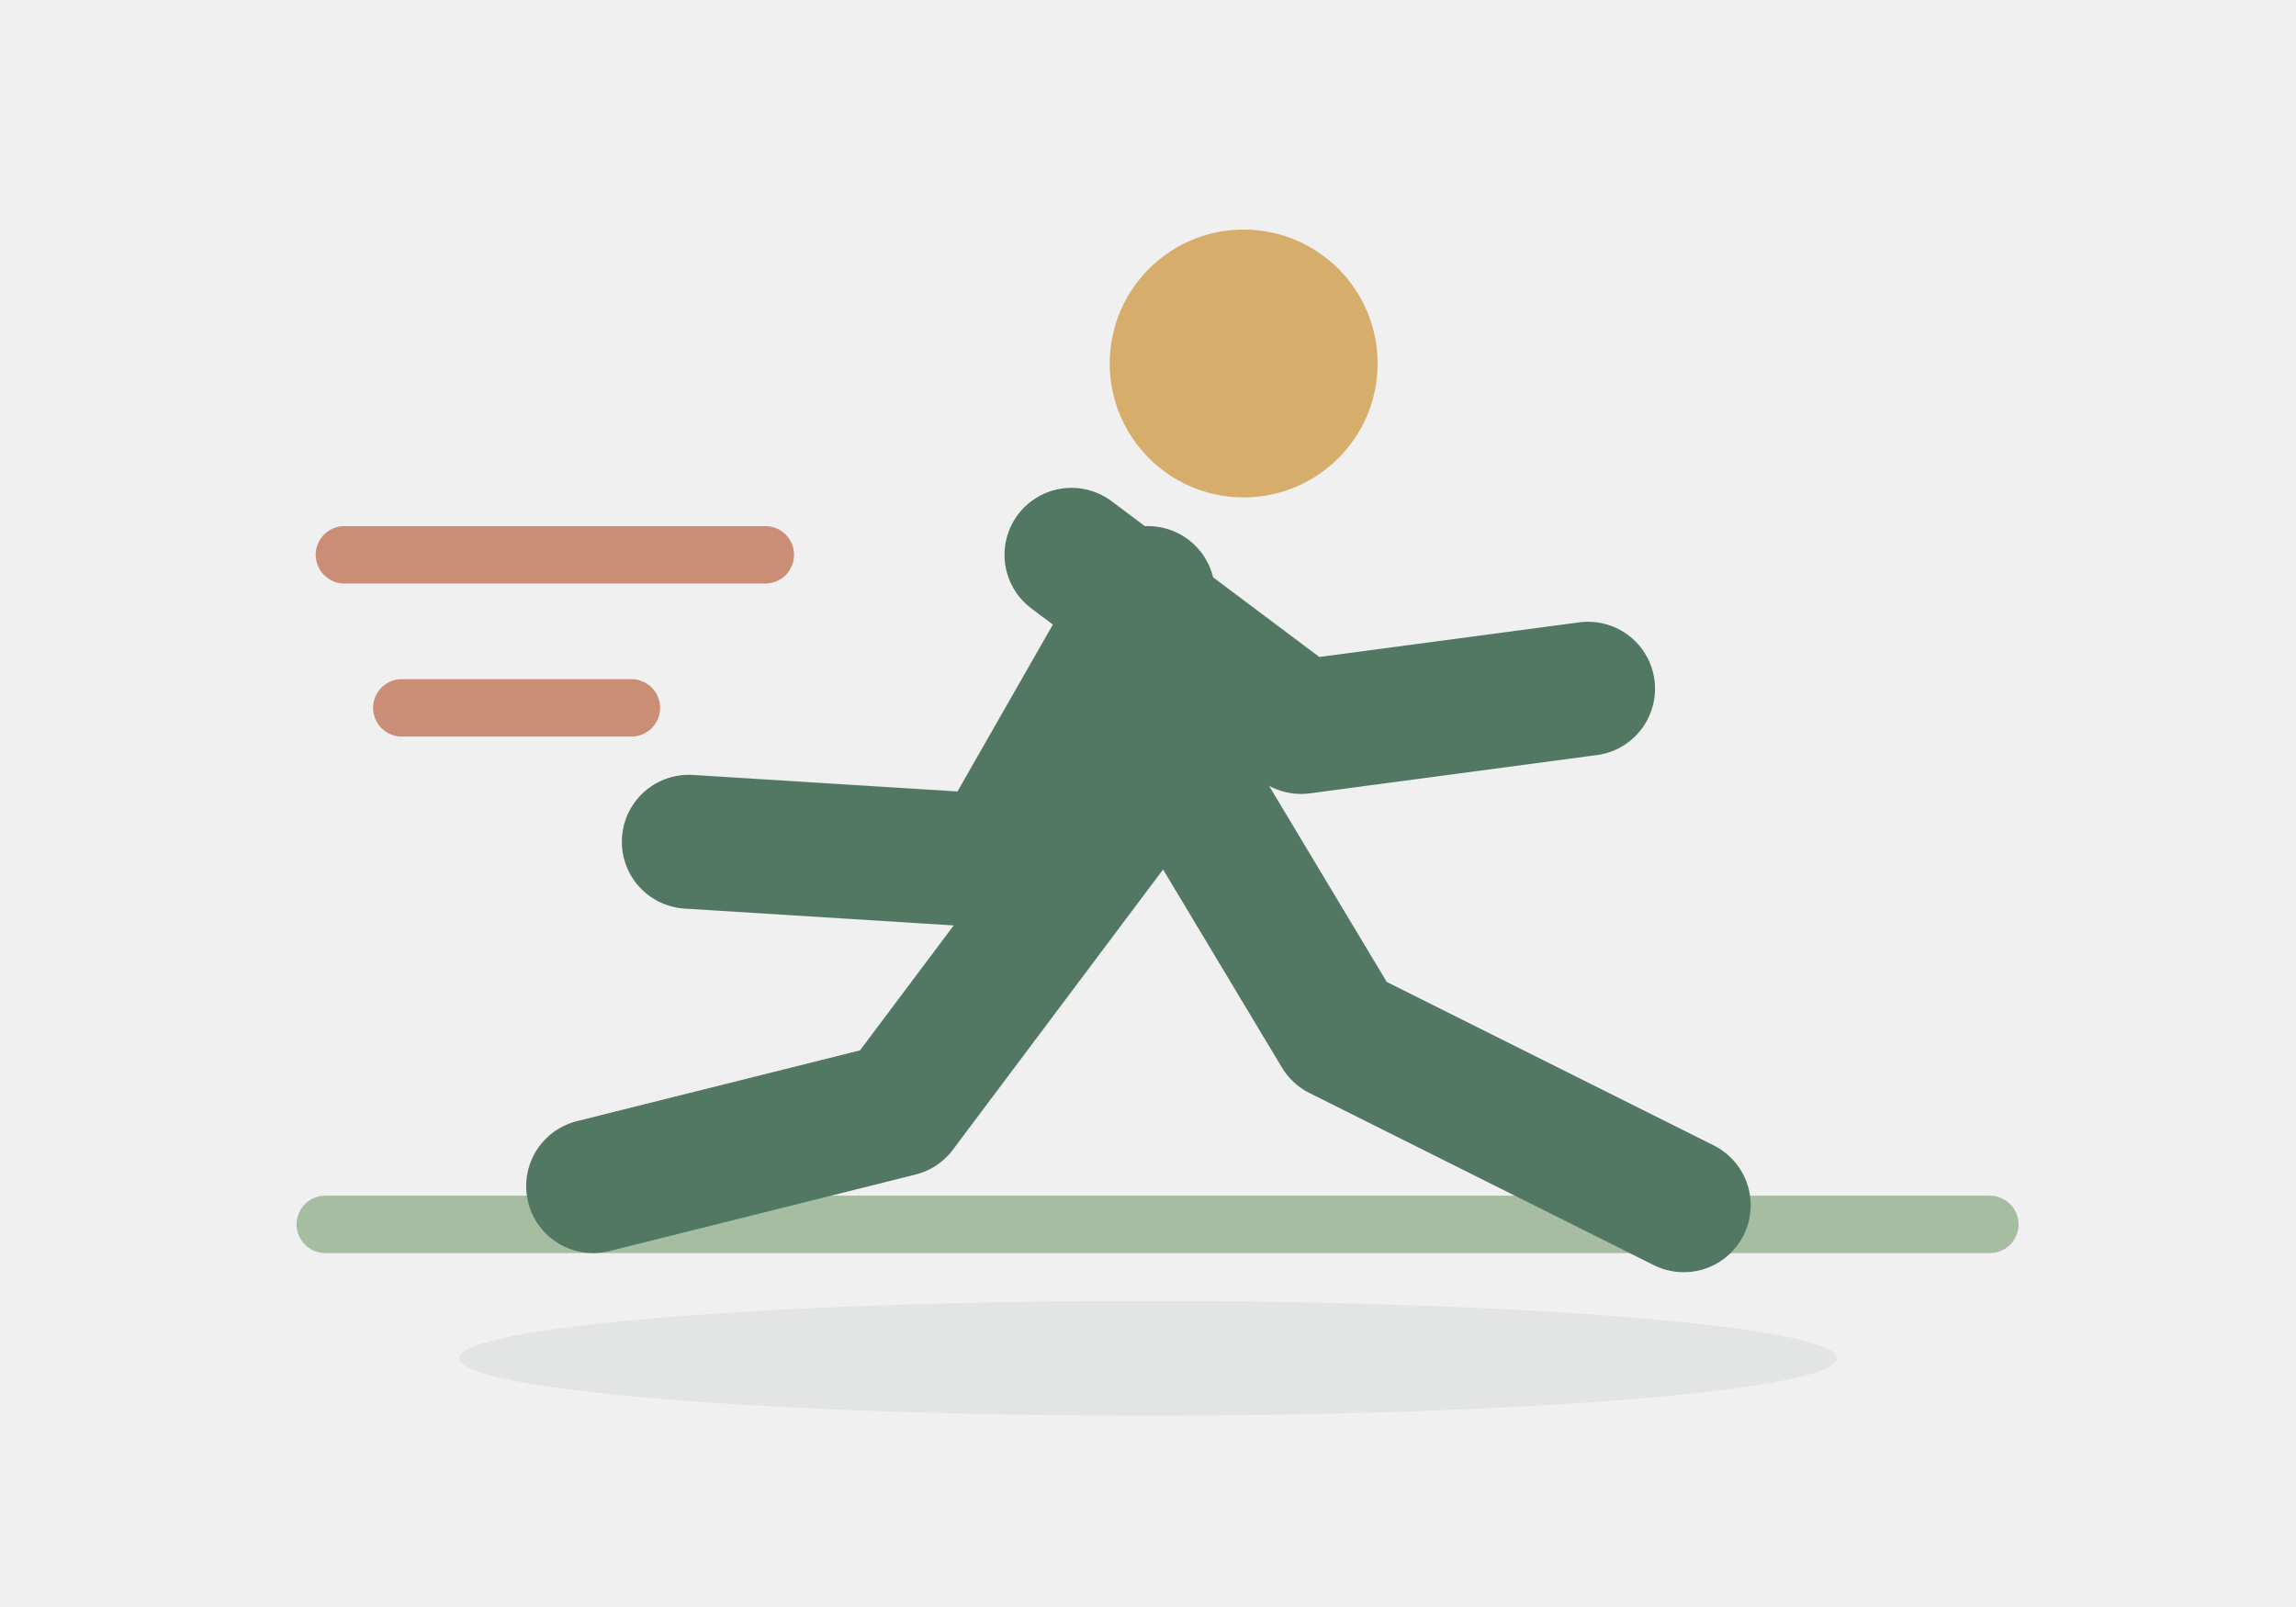
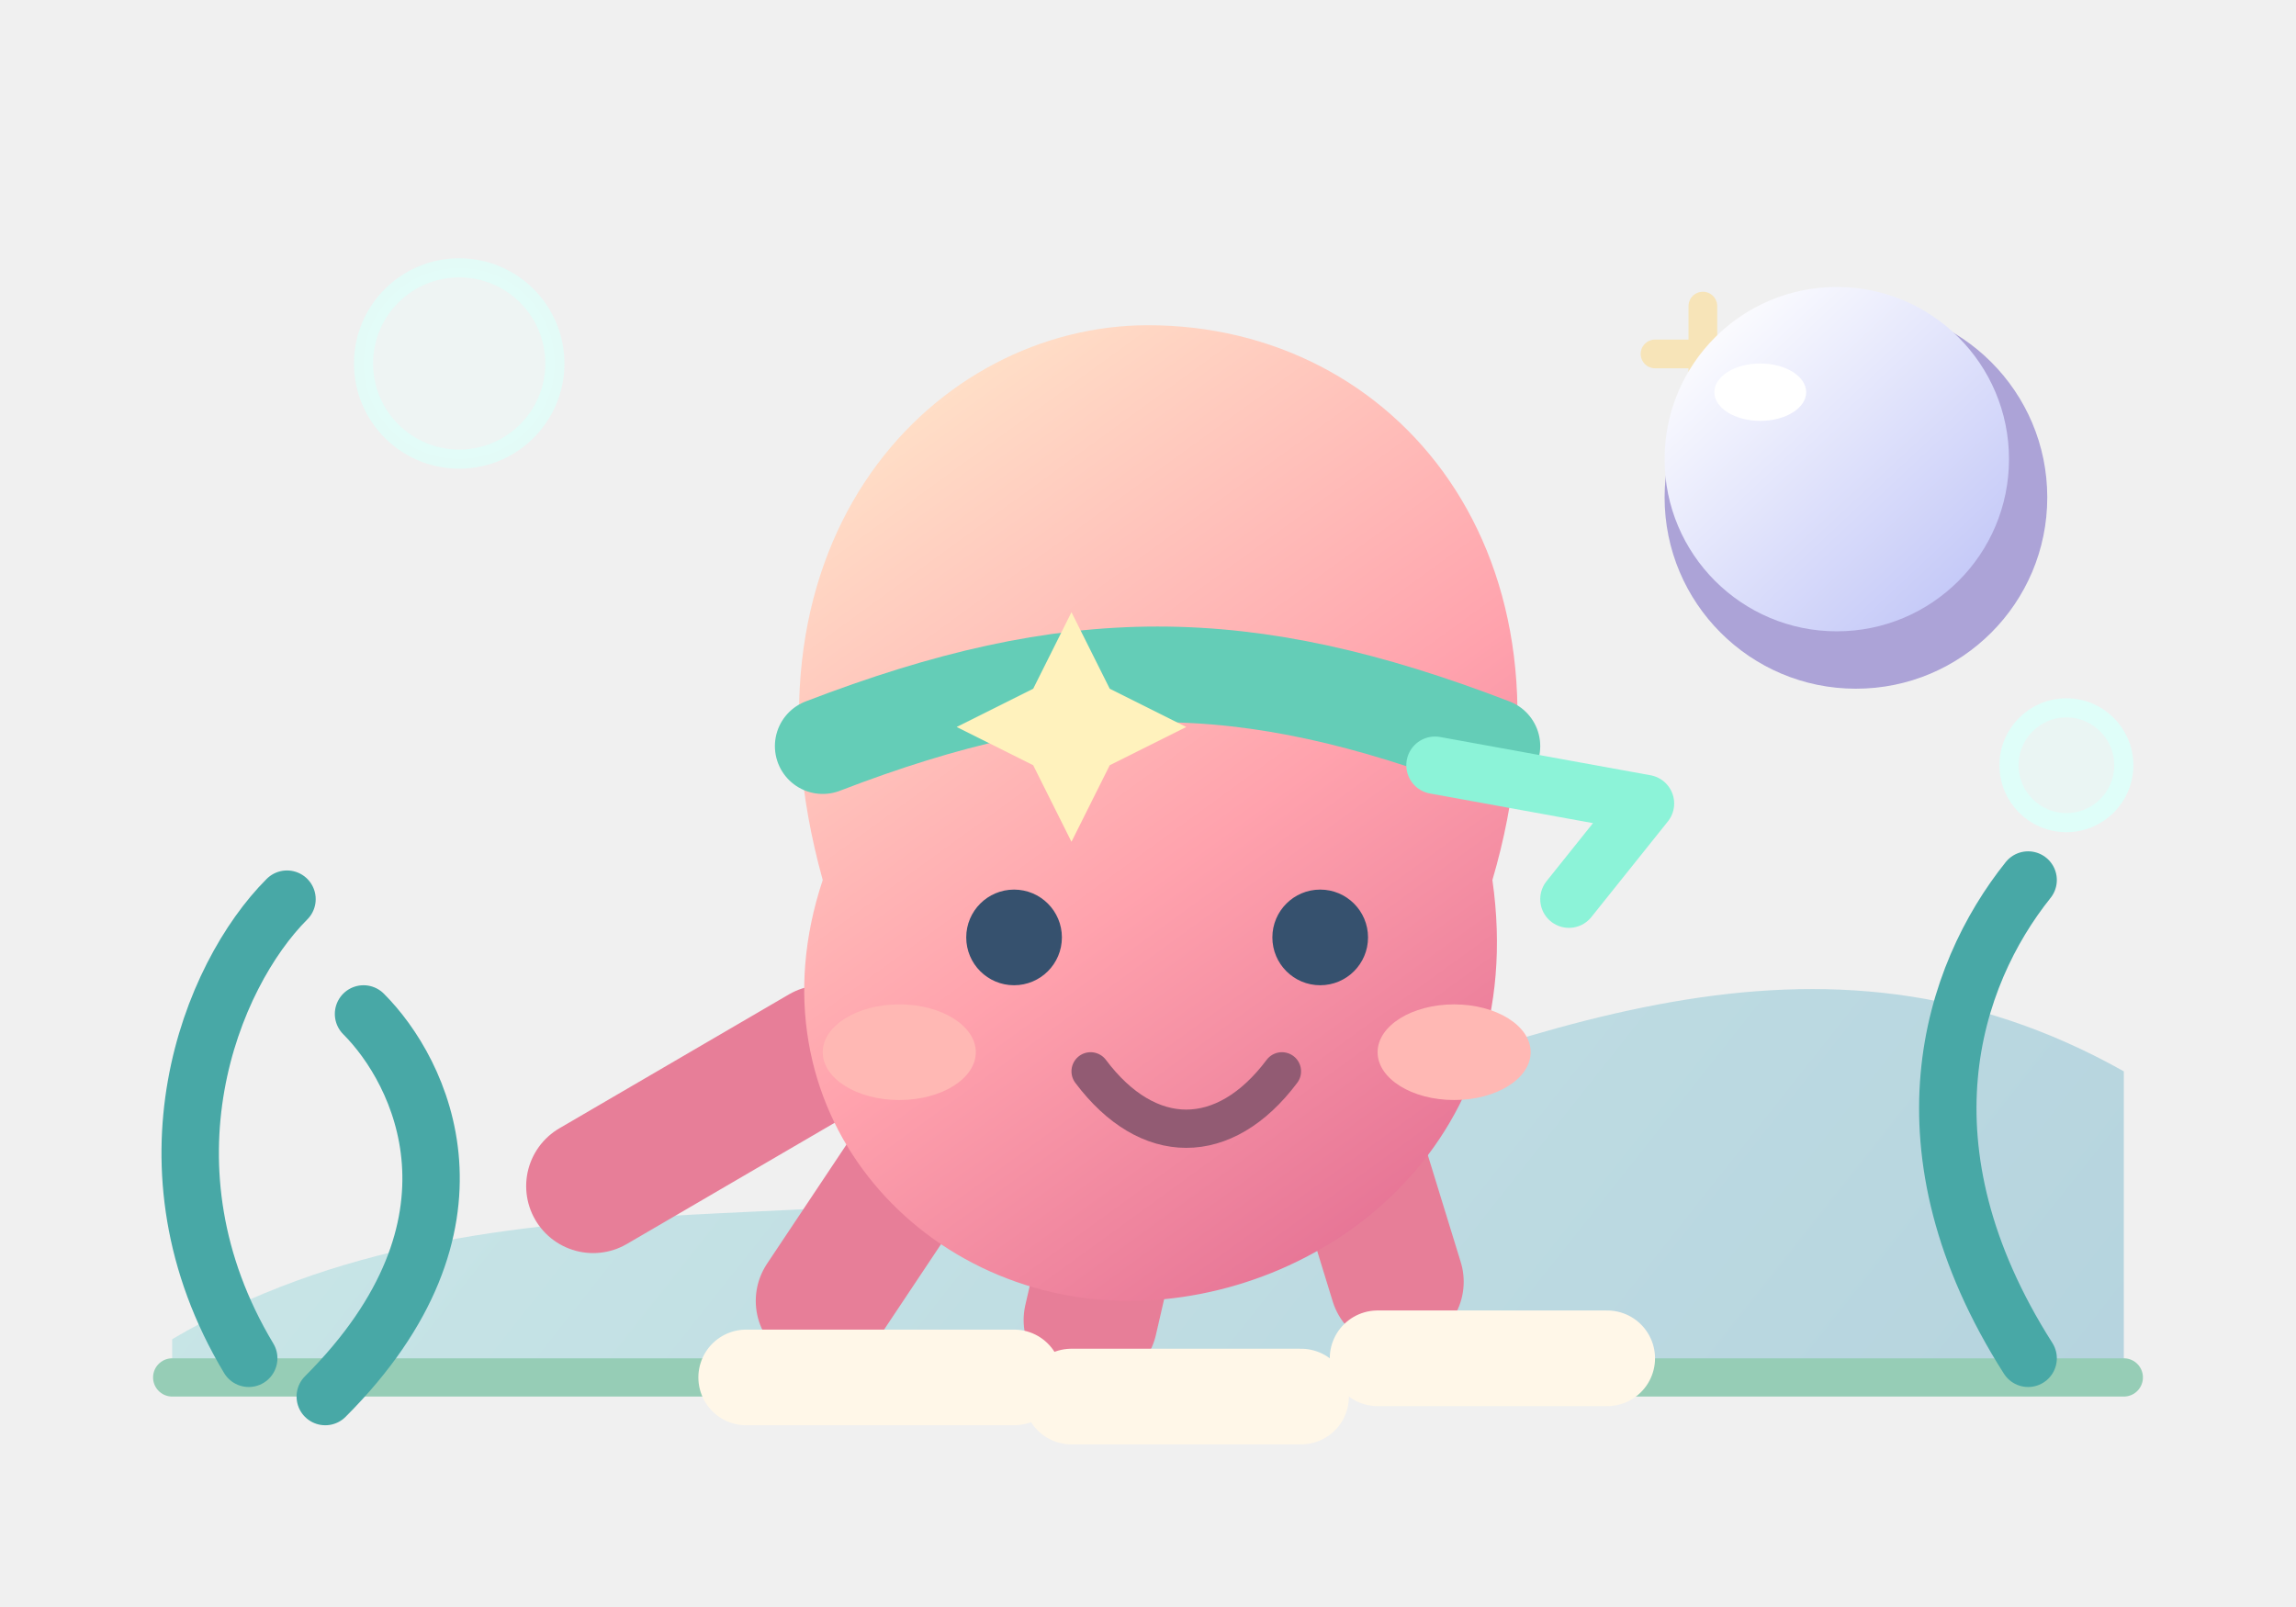
- <svg xmlns="http://www.w3.org/2000/svg" viewBox="0 0 120 84" fill="none">
-   <ellipse cx="60" cy="71" rx="36" ry="3" fill="#243c3010" />
-   <path d="M17 64h87" fill="none" stroke="#a7bda2" stroke-width="3" stroke-linecap="round" stroke-linejoin="round" />
-   <circle cx="65" cy="19" r="7" fill="#d6ad6a" />
-   <path d="m56 29 12 9 15-2M60 31l-8 14-16-1M61 39l9 15 18 9M59 42 47 58l-16 4" fill="none" stroke="#527864" stroke-width="7" stroke-linecap="round" stroke-linejoin="round" />
-   <path d="M18 29h22M21 37h12" fill="none" stroke="#ca8e76" stroke-width="3" stroke-linecap="round" stroke-linejoin="round" />
+ <svg xmlns="http://www.w3.org/2000/svg" viewBox="0 0 120 84" fill="none" role="img" aria-label="쭈달리기 바닷속 쭈 캐릭터">
+   <defs>
+     <linearGradient id="sea" x1="14" y1="4" x2="110" y2="80" gradientUnits="userSpaceOnUse">
+       <stop stop-color="#7DE4DB" />
+       <stop offset="1" stop-color="#1B88B0" />
+     </linearGradient>
+     <linearGradient id="jju" x1="44" y1="23" x2="76" y2="67" gradientUnits="userSpaceOnUse">
+       <stop stop-color="#FFE1C8" />
+       <stop offset=".52" stop-color="#FFA2AD" />
+       <stop offset="1" stop-color="#E16B91" />
+     </linearGradient>
+     <linearGradient id="pearl" x1="89" y1="16" x2="104" y2="32" gradientUnits="userSpaceOnUse">
+       <stop stop-color="#FFF" />
+       <stop offset="1" stop-color="#BFC4F7" />
+     </linearGradient>
+   </defs>
+   <path d="M9 70c17-10 37-4 54-10s32-13 48-4v16H9Z" fill="url(#sea)" opacity=".28" />
+   <path d="M9 72h102" stroke="#96CDB6" stroke-width="2" stroke-linecap="round" />
+   <path d="M13 71c-6-10-2-20 2-24M17 73c9-9 5-17 2-20M106 71c-7-11-4-20 0-25" stroke="#48A8A6" stroke-width="3" stroke-linecap="round" />
+   <circle cx="24" cy="19" r="5" fill="#E8FFFC" fill-opacity=".26" stroke="#DFFEF9" stroke-opacity=".8" />
+   <circle cx="108" cy="40" r="3" fill="#DFFEF9" fill-opacity=".35" stroke="#DFFEF9" />
+   <path d="M89 21v-5m-2.5 2.5h5" stroke="#F7E4B8" stroke-width="1.5" stroke-linecap="round" />
+   <circle cx="97" cy="26" r="10" fill="#8F82CC" opacity=".7" />
+   <circle cx="96" cy="24" r="9" fill="url(#pearl)" />
+   <ellipse cx="92" cy="20.5" rx="2.4" ry="1.5" fill="#FFF" />
+   <path d="m51 56-8 12m17-12-3 13m12-15 4 13m-30-12-12 7" stroke="#E77E98" stroke-width="7" stroke-linecap="round" />
+   <path d="M39 72h14m3 1h12m4-2h12" stroke="#FFF7E8" stroke-width="5" stroke-linecap="round" />
+   <path d="M43 46c-5-18 6-29 17-29 13 0 23 12 18 29 2 14-9 22-19 22-11 0-20-10-16-22Z" fill="url(#jju)" />
+   <path d="M43 39c13-5 22-5 35 0" stroke="#64CDB7" stroke-width="5" stroke-linecap="round" />
+   <path d="m75 40 11 2-4 5" stroke="#8CF3D8" stroke-width="3" stroke-linecap="round" stroke-linejoin="round" />
+   <path d="m54 36 2-4 2 4 4 2-4 2-2 4-2-4-4-2Z" fill="#FFF2BD" />
+   <circle cx="53" cy="49" r="2.5" fill="#36516E" />
+   <circle cx="69" cy="49" r="2.5" fill="#36516E" />
+   <path d="M57 56c3 4 7 4 10 0" stroke="#925B73" stroke-width="2" stroke-linecap="round" />
+   <ellipse cx="47" cy="55" rx="4" ry="2.5" fill="#FFB8B4" />
+   <ellipse cx="76" cy="55" rx="4" ry="2.5" fill="#FFB8B4" />
</svg>
